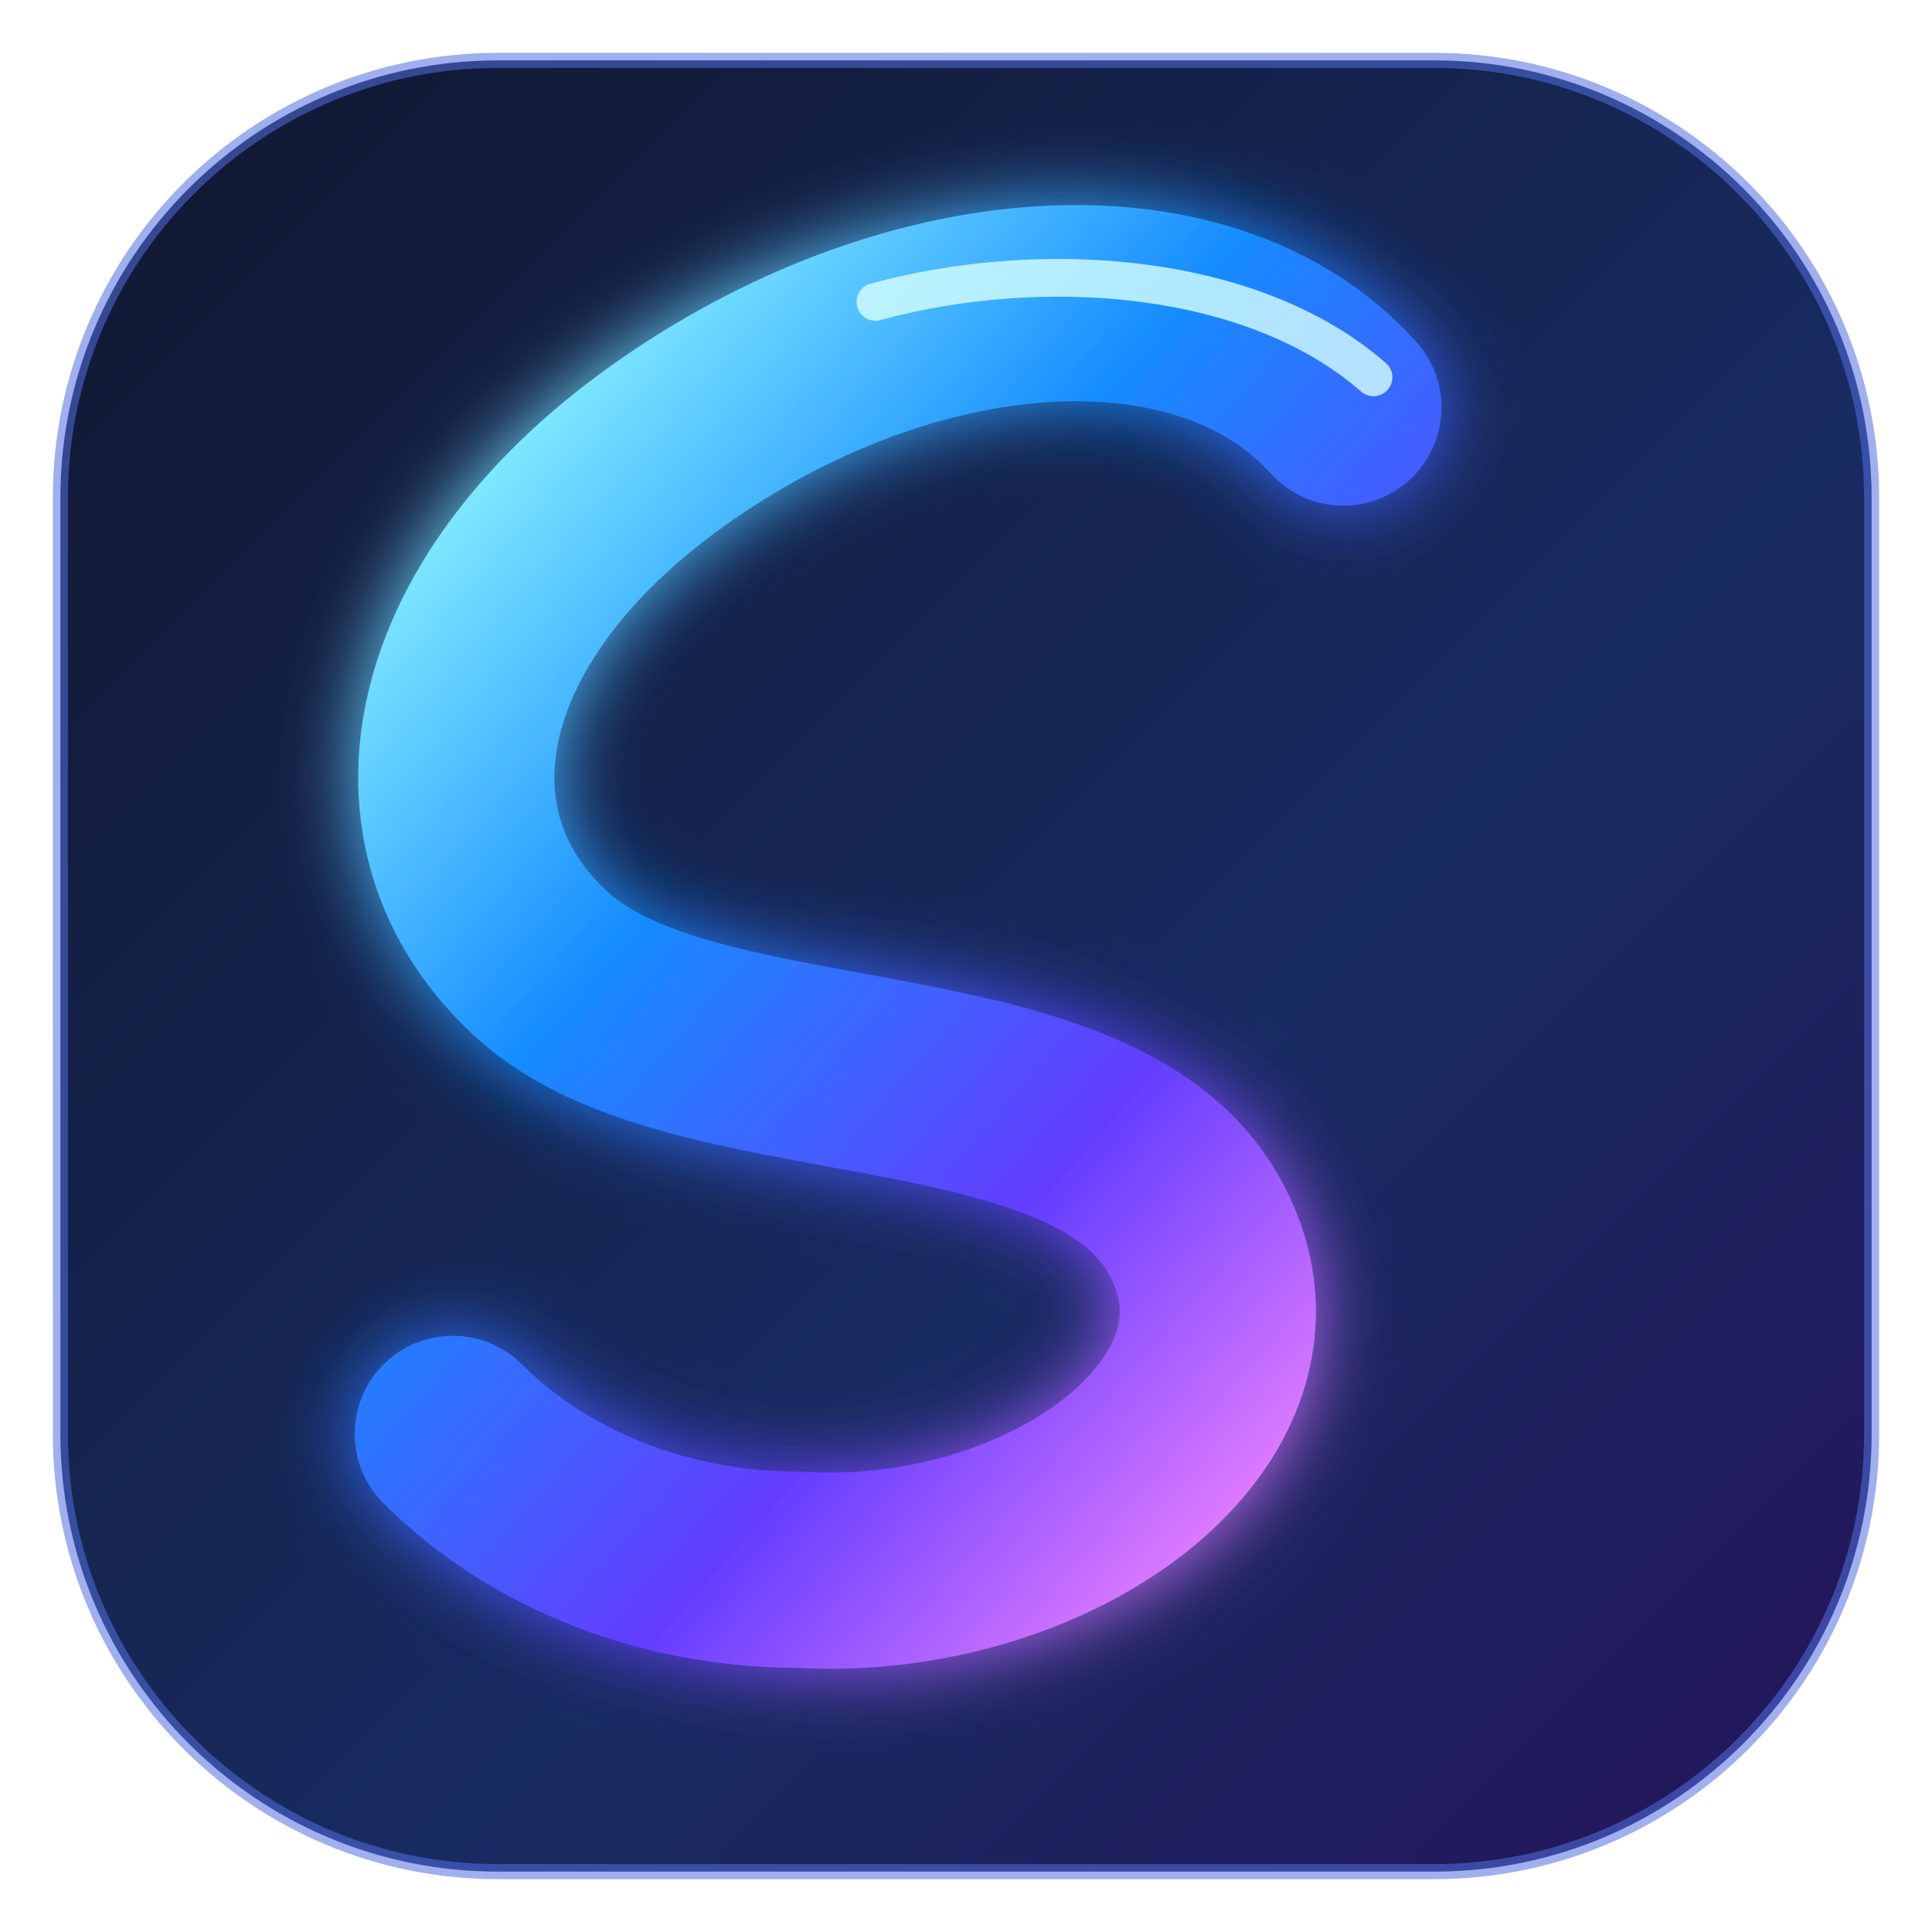
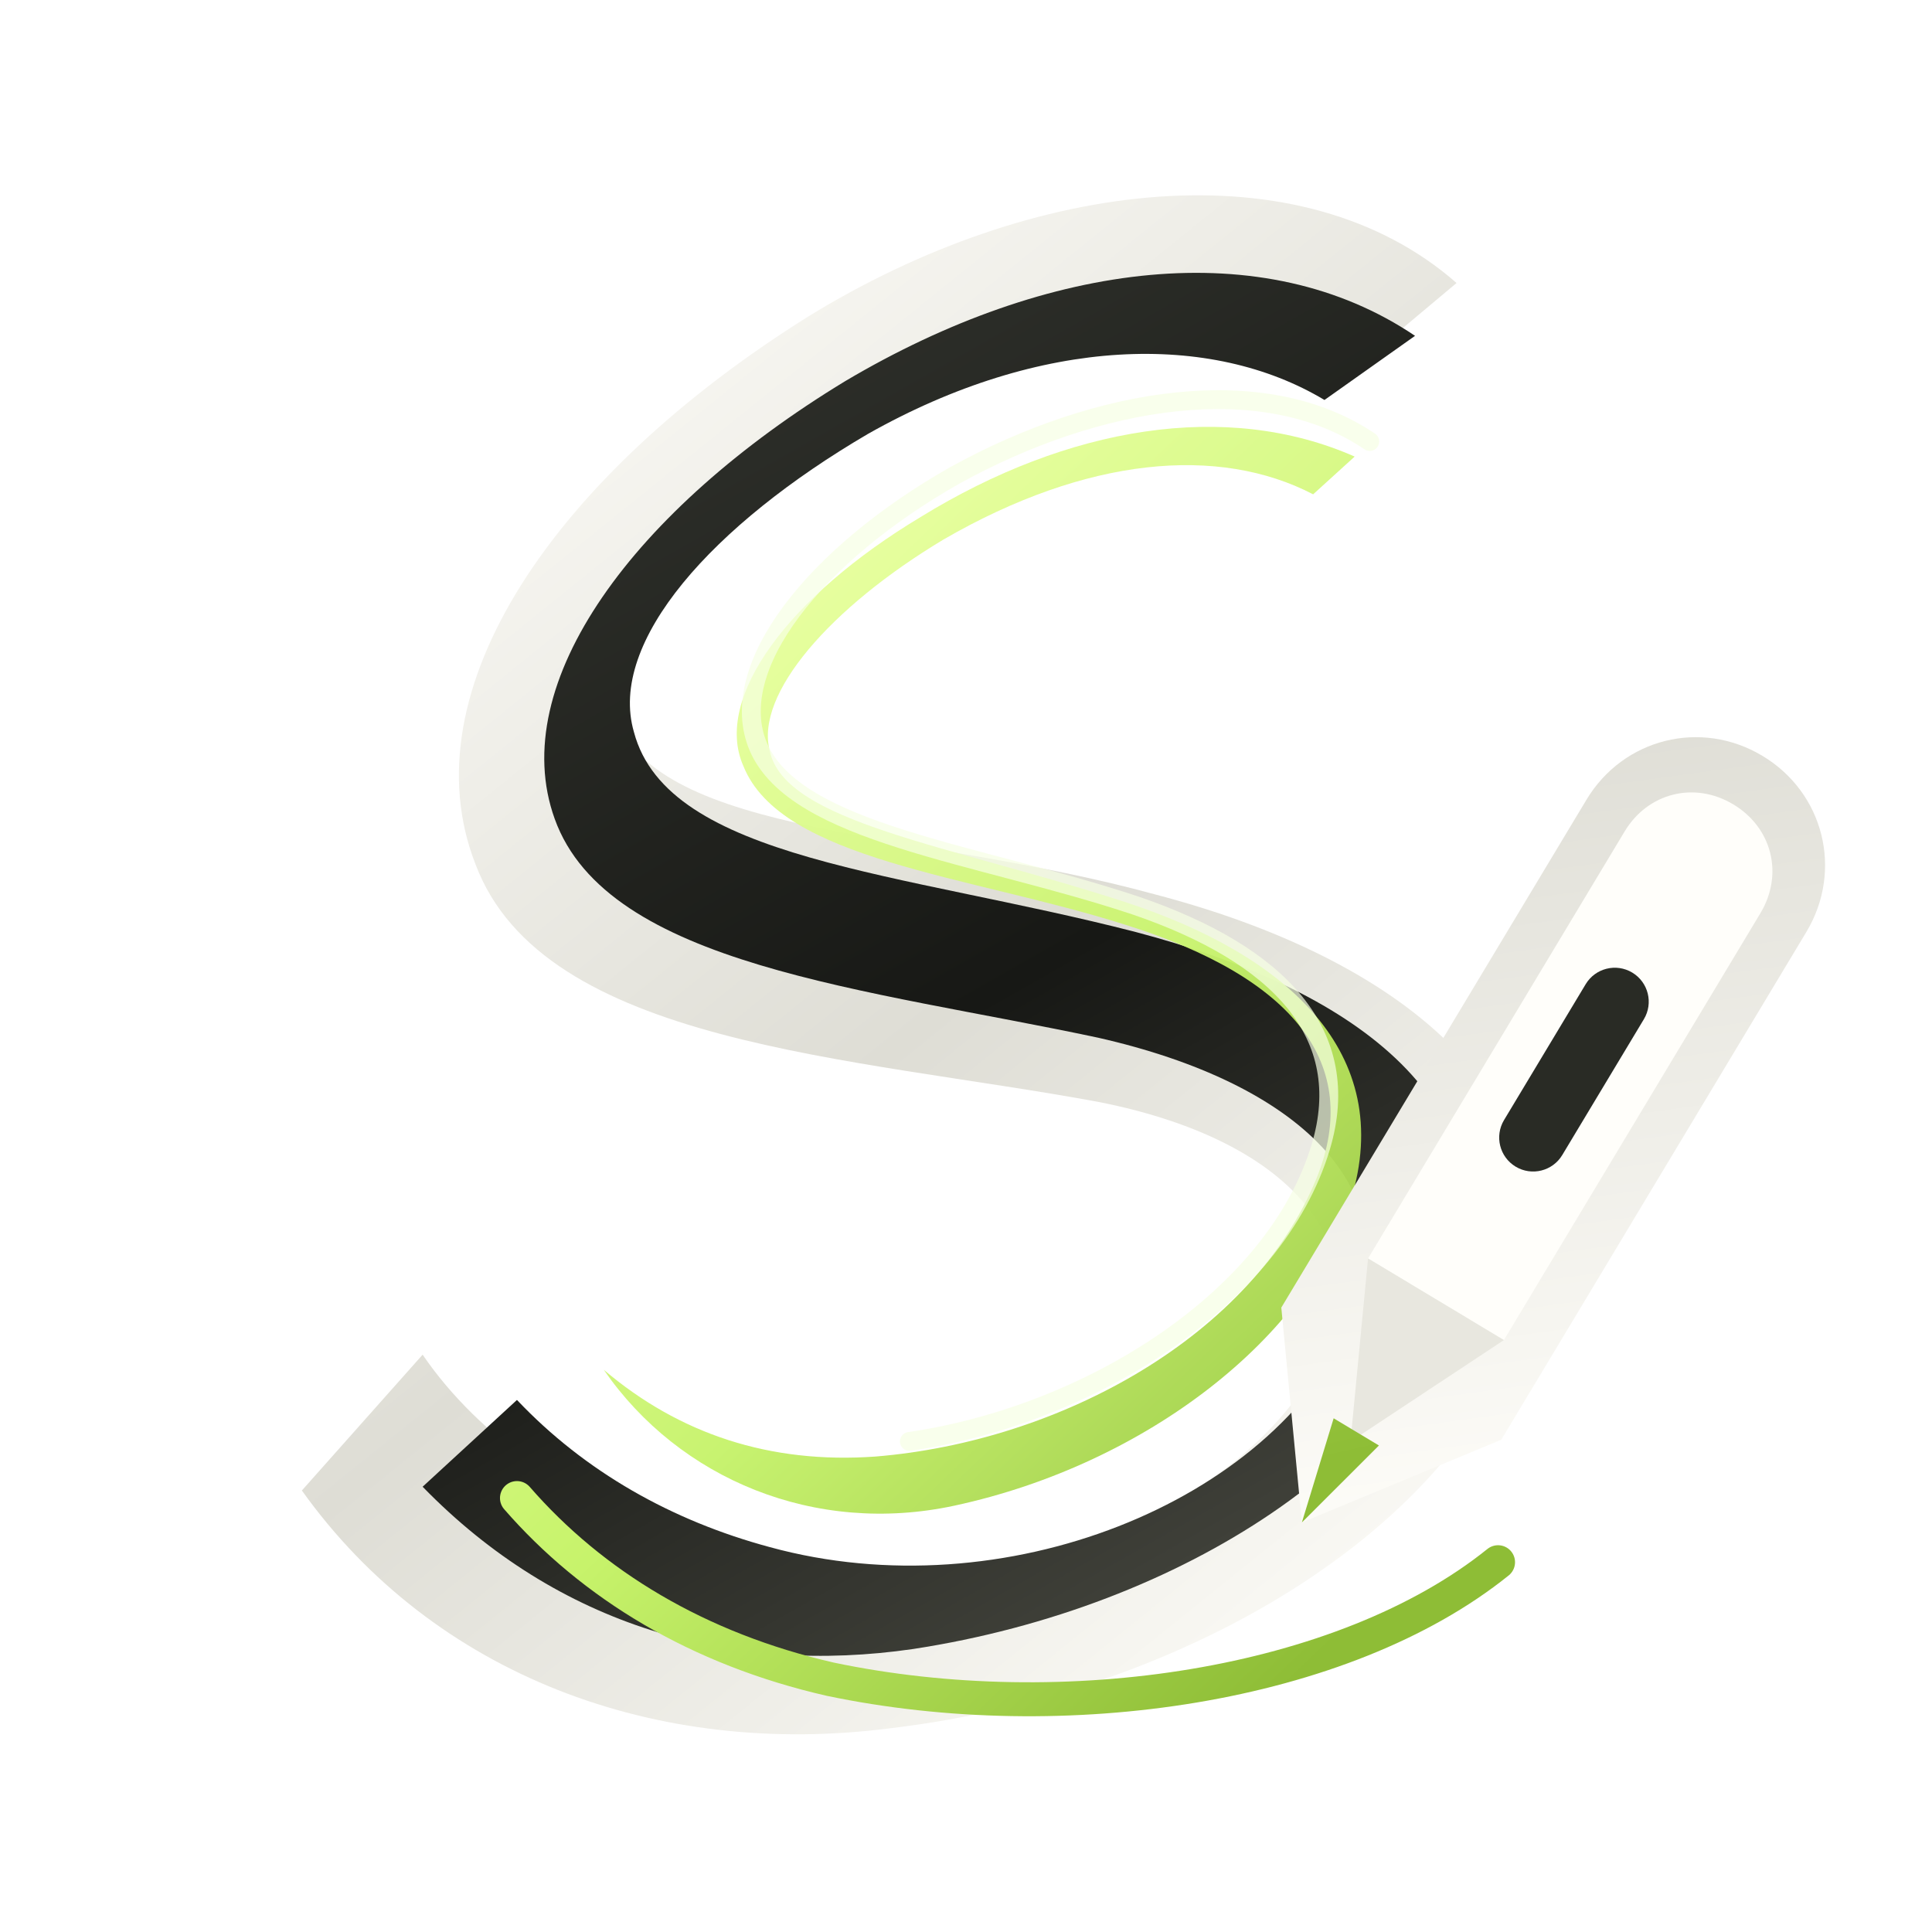
- <svg xmlns="http://www.w3.org/2000/svg" viewBox="0 0 128 128" width="128" height="128">
+ <svg xmlns="http://www.w3.org/2000/svg" viewBox="0 0 512 512" fill="none">
  <defs>
-     <linearGradient id="bg" x1="0" y1="0" x2="1" y2="1">
-       <stop stop-color="#10172f" />
-       <stop offset=".6" stop-color="#182b61" />
-       <stop offset="1" stop-color="#24145b" />
+     <linearGradient id="shell" x1="100" y1="80" x2="390" y2="440" gradientUnits="userSpaceOnUse">
+       <stop stop-color="#fffefa" />
+       <stop offset=".52" stop-color="#deddd5" />
+       <stop offset="1" stop-color="#fffefa" />
    </linearGradient>
-     <linearGradient id="ink" x1=".1" y1="0" x2=".9" y2="1">
-       <stop stop-color="#8ff7ff" />
-       <stop offset=".35" stop-color="#168cff" />
-       <stop offset=".7" stop-color="#633dff" />
-       <stop offset="1" stop-color="#ef83ff" />
+     <linearGradient id="dark" x1="140" y1="65" x2="350" y2="435" gradientUnits="userSpaceOnUse">
+       <stop stop-color="#343630" />
+       <stop offset=".55" stop-color="#171815" />
+       <stop offset="1" stop-color="#484941" />
    </linearGradient>
-     <filter id="glow" x="-30%" y="-30%" width="160%" height="160%">
-       <feGaussianBlur stdDeviation="2.5" result="b" />
-       <feMerge>
-         <feMergeNode in="b" />
-         <feMergeNode in="SourceGraphic" />
-       </feMerge>
-     </filter>
+     <linearGradient id="lime" x1="170" y1="190" x2="380" y2="410" gradientUnits="userSpaceOnUse">
+       <stop stop-color="#e7ff9d" />
+       <stop offset=".5" stop-color="#c7f36b" />
+       <stop offset="1" stop-color="#8ebd36" />
+     </linearGradient>
  </defs>
-   <rect x="4" y="4" width="120" height="120" rx="29" fill="url(#bg)" stroke="#526de0" stroke-opacity=".55" />
-   <path d="M89 27C80 17 61 18 45 29C29 40 26 55 36 64C46 73 72 69 79 81C86 93 70 105 53 104C43 104 35 100 30 95" fill="none" stroke="url(#ink)" stroke-width="13" stroke-linecap="round" stroke-linejoin="round" filter="url(#glow)" />
-   <path d="M91 25C83 18 69 17 58 20" fill="none" stroke="#d5ffff" stroke-opacity=".8" stroke-width="2.5" stroke-linecap="round" />
+   <path d="M386 75C345 39 274 47 214 84C147 126 108 183 126 229C144 277 226 280 291 292C347 303 368 335 346 367C318 409 247 429 184 409C153 399 127 381 112 359L80 395C115 444 174 466 236 458C320 448 394 399 405 343C416 290 371 254 306 237C244 220 175 222 163 190C153 165 183 128 223 105C269 79 322 78 355 101Z" fill="url(#shell)" />
+   <path d="M375 89C335 62 278 69 224 101C168 135 134 181 147 217C161 256 230 262 291 275C344 287 374 315 358 351C337 398 266 427 204 410C178 403 155 390 137 371L112 394C148 431 194 444 242 437C314 426 375 385 387 338C399 291 358 262 301 247C239 231 177 228 168 194C161 170 189 139 230 115C276 89 321 88 351 106Z" fill="url(#dark)" />
+   <path d="M359 121C325 106 283 113 244 137C209 158 189 185 197 203C207 228 257 232 298 245C343 259 361 282 349 312C332 354 281 382 232 386C204 388 180 380 160 363C180 392 216 407 253 399C304 388 347 354 358 318C370 279 341 253 298 239C252 224 208 218 204 199C200 184 220 161 250 143C288 121 323 118 348 131Z" fill="url(#lime)" opacity=".96" />
+   <path d="M363 117C335 98 291 105 253 126C216 147 192 177 201 198C211 221 259 226 301 240C339 253 359 274 350 304C338 344 289 375 241 382" stroke="#f7ffe5" stroke-opacity=".7" stroke-width="5" stroke-linecap="round" />
+   <g transform="rotate(31 390 315)">
+     <path d="M363 211C363 192 378 177 397 177C416 177 431 192 431 211V368L397 414L363 368V211Z" fill="url(#shell)" />
+     <path d="M376 213C376 201 385 192 397 192C409 192 418 201 418 213V345H376V213Z" fill="#fffefa" />
+     <rect x="388" y="244" width="18" height="60" rx="9" fill="#292b25" />
+     <path d="M376 345H418L397 389Z" fill="#e8e7df" />
+     <path d="M390 386L397 414L404 386Z" fill="url(#lime)" />
+   </g>
+   <path d="M397 414C356 447 282 458 220 445C185 437 157 420 137 397" stroke="url(#lime)" stroke-width="9" stroke-linecap="round" />
</svg>
